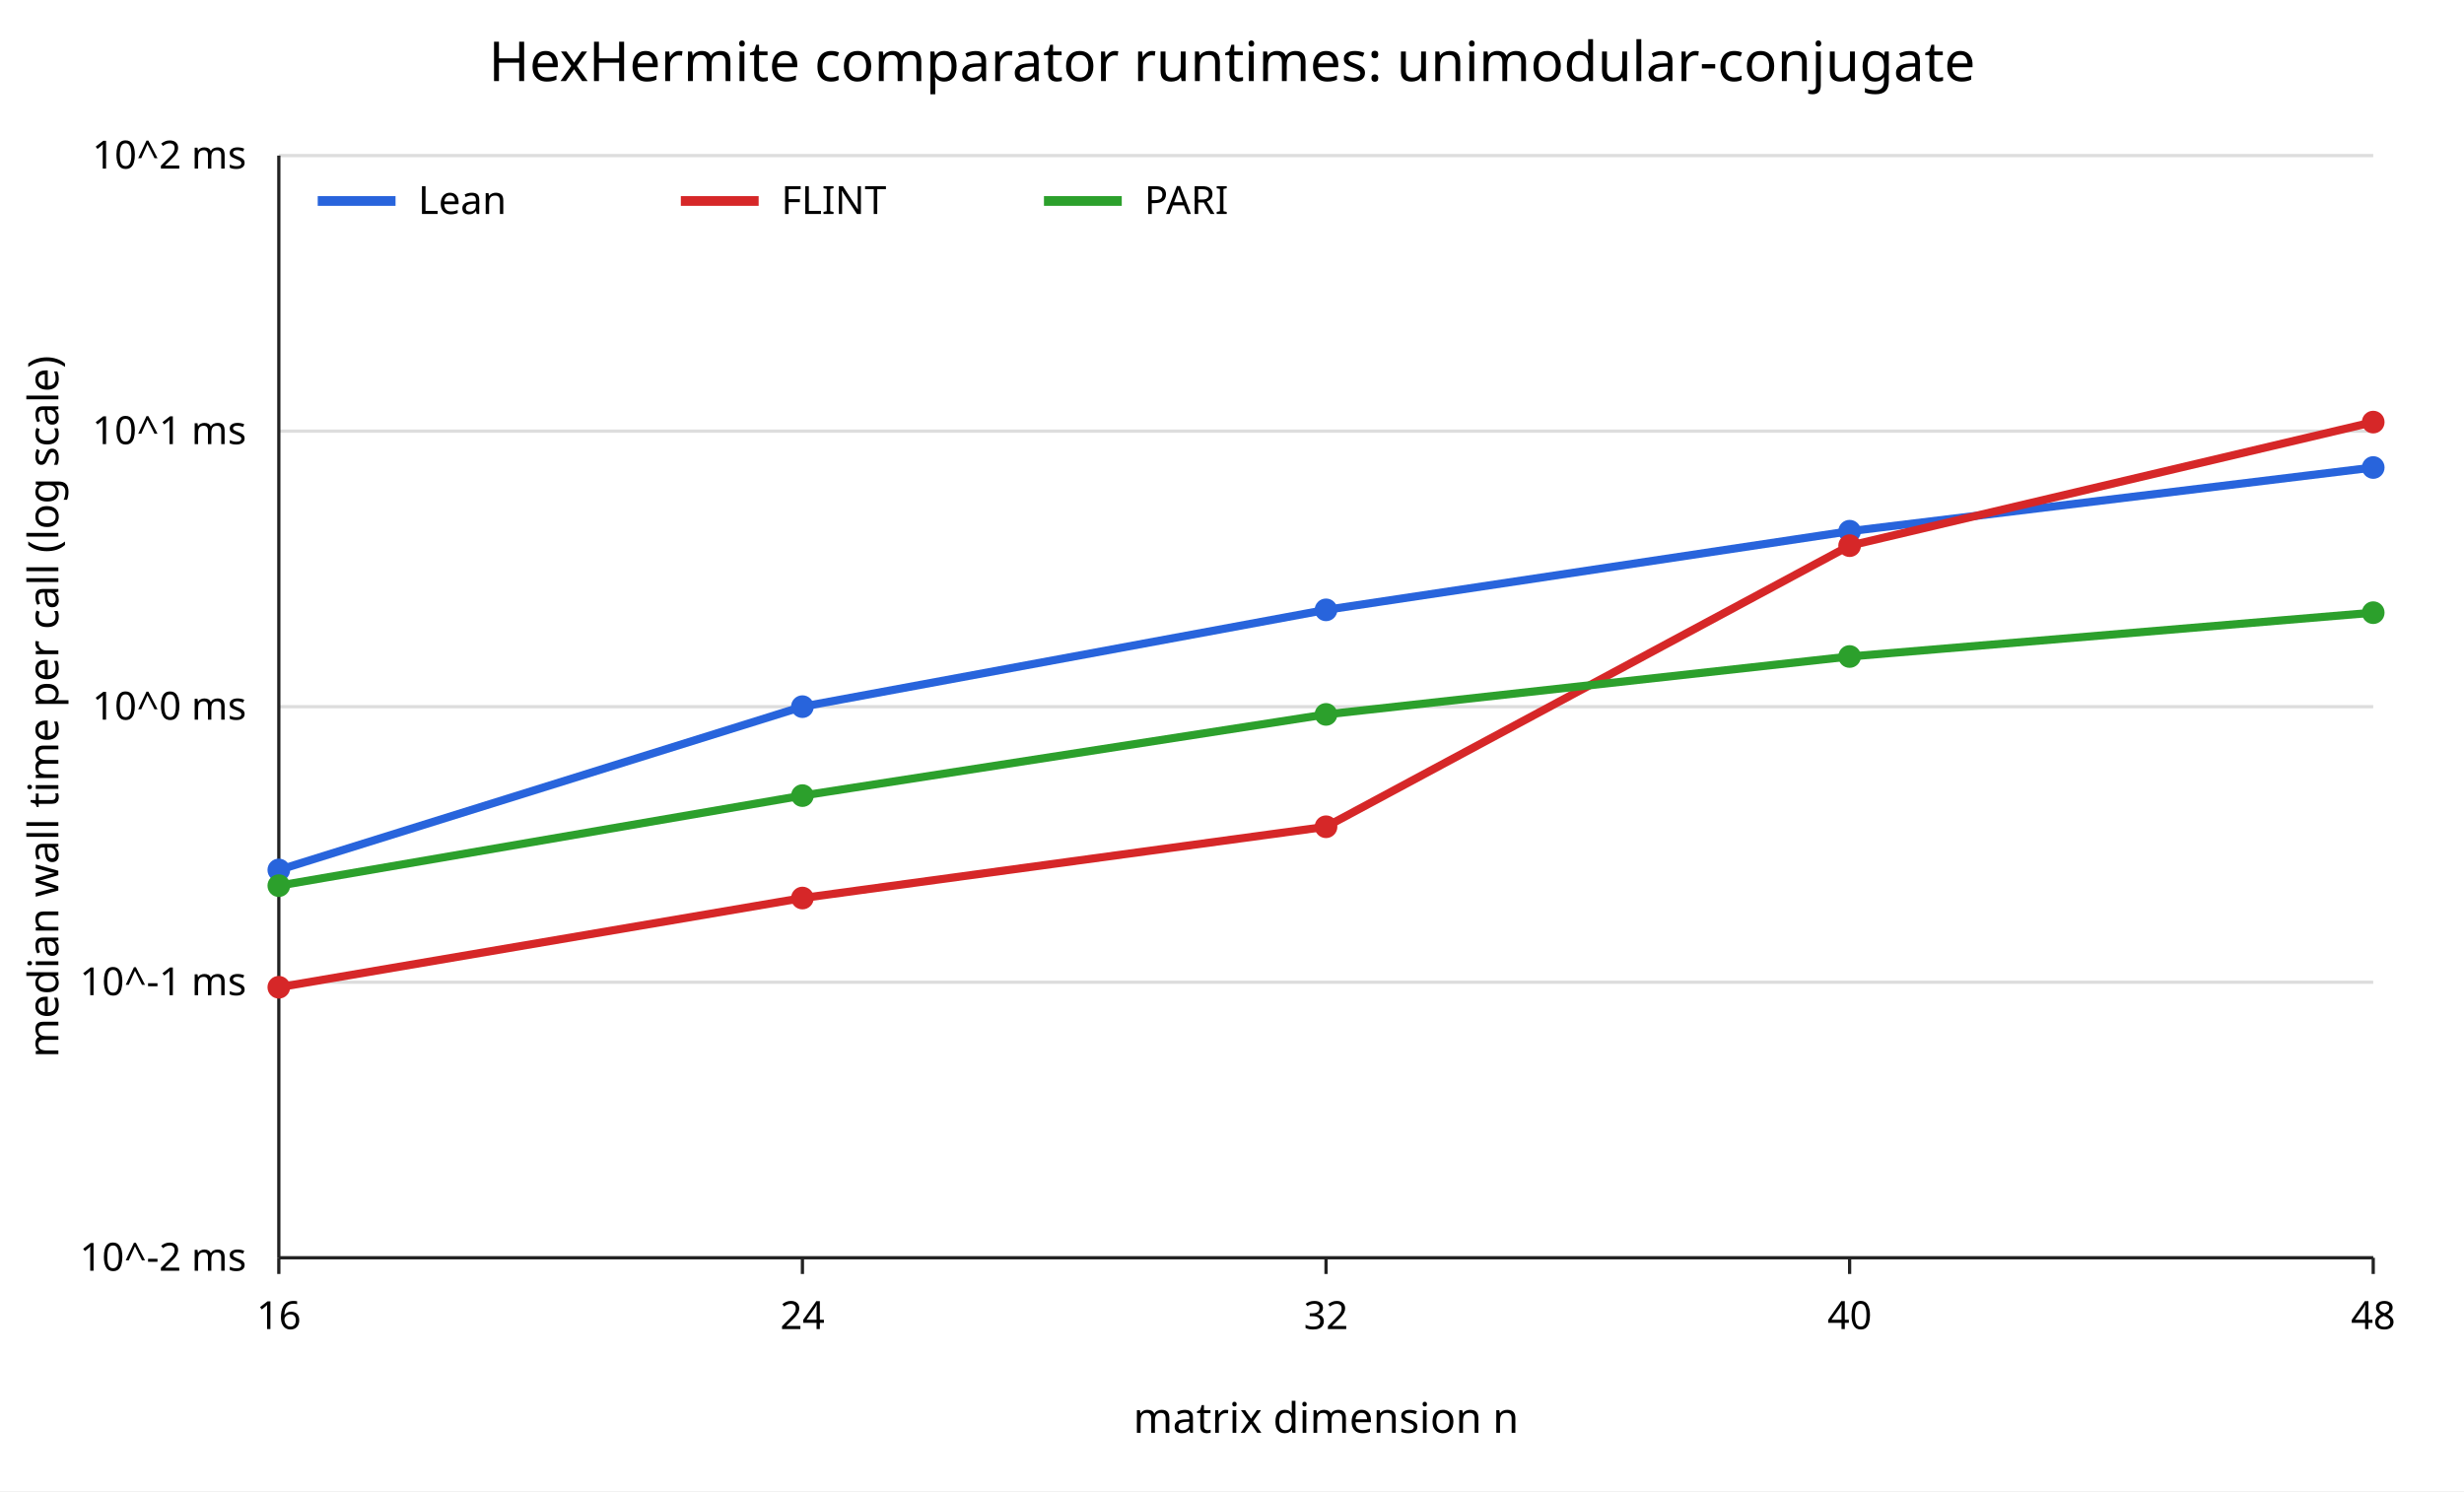
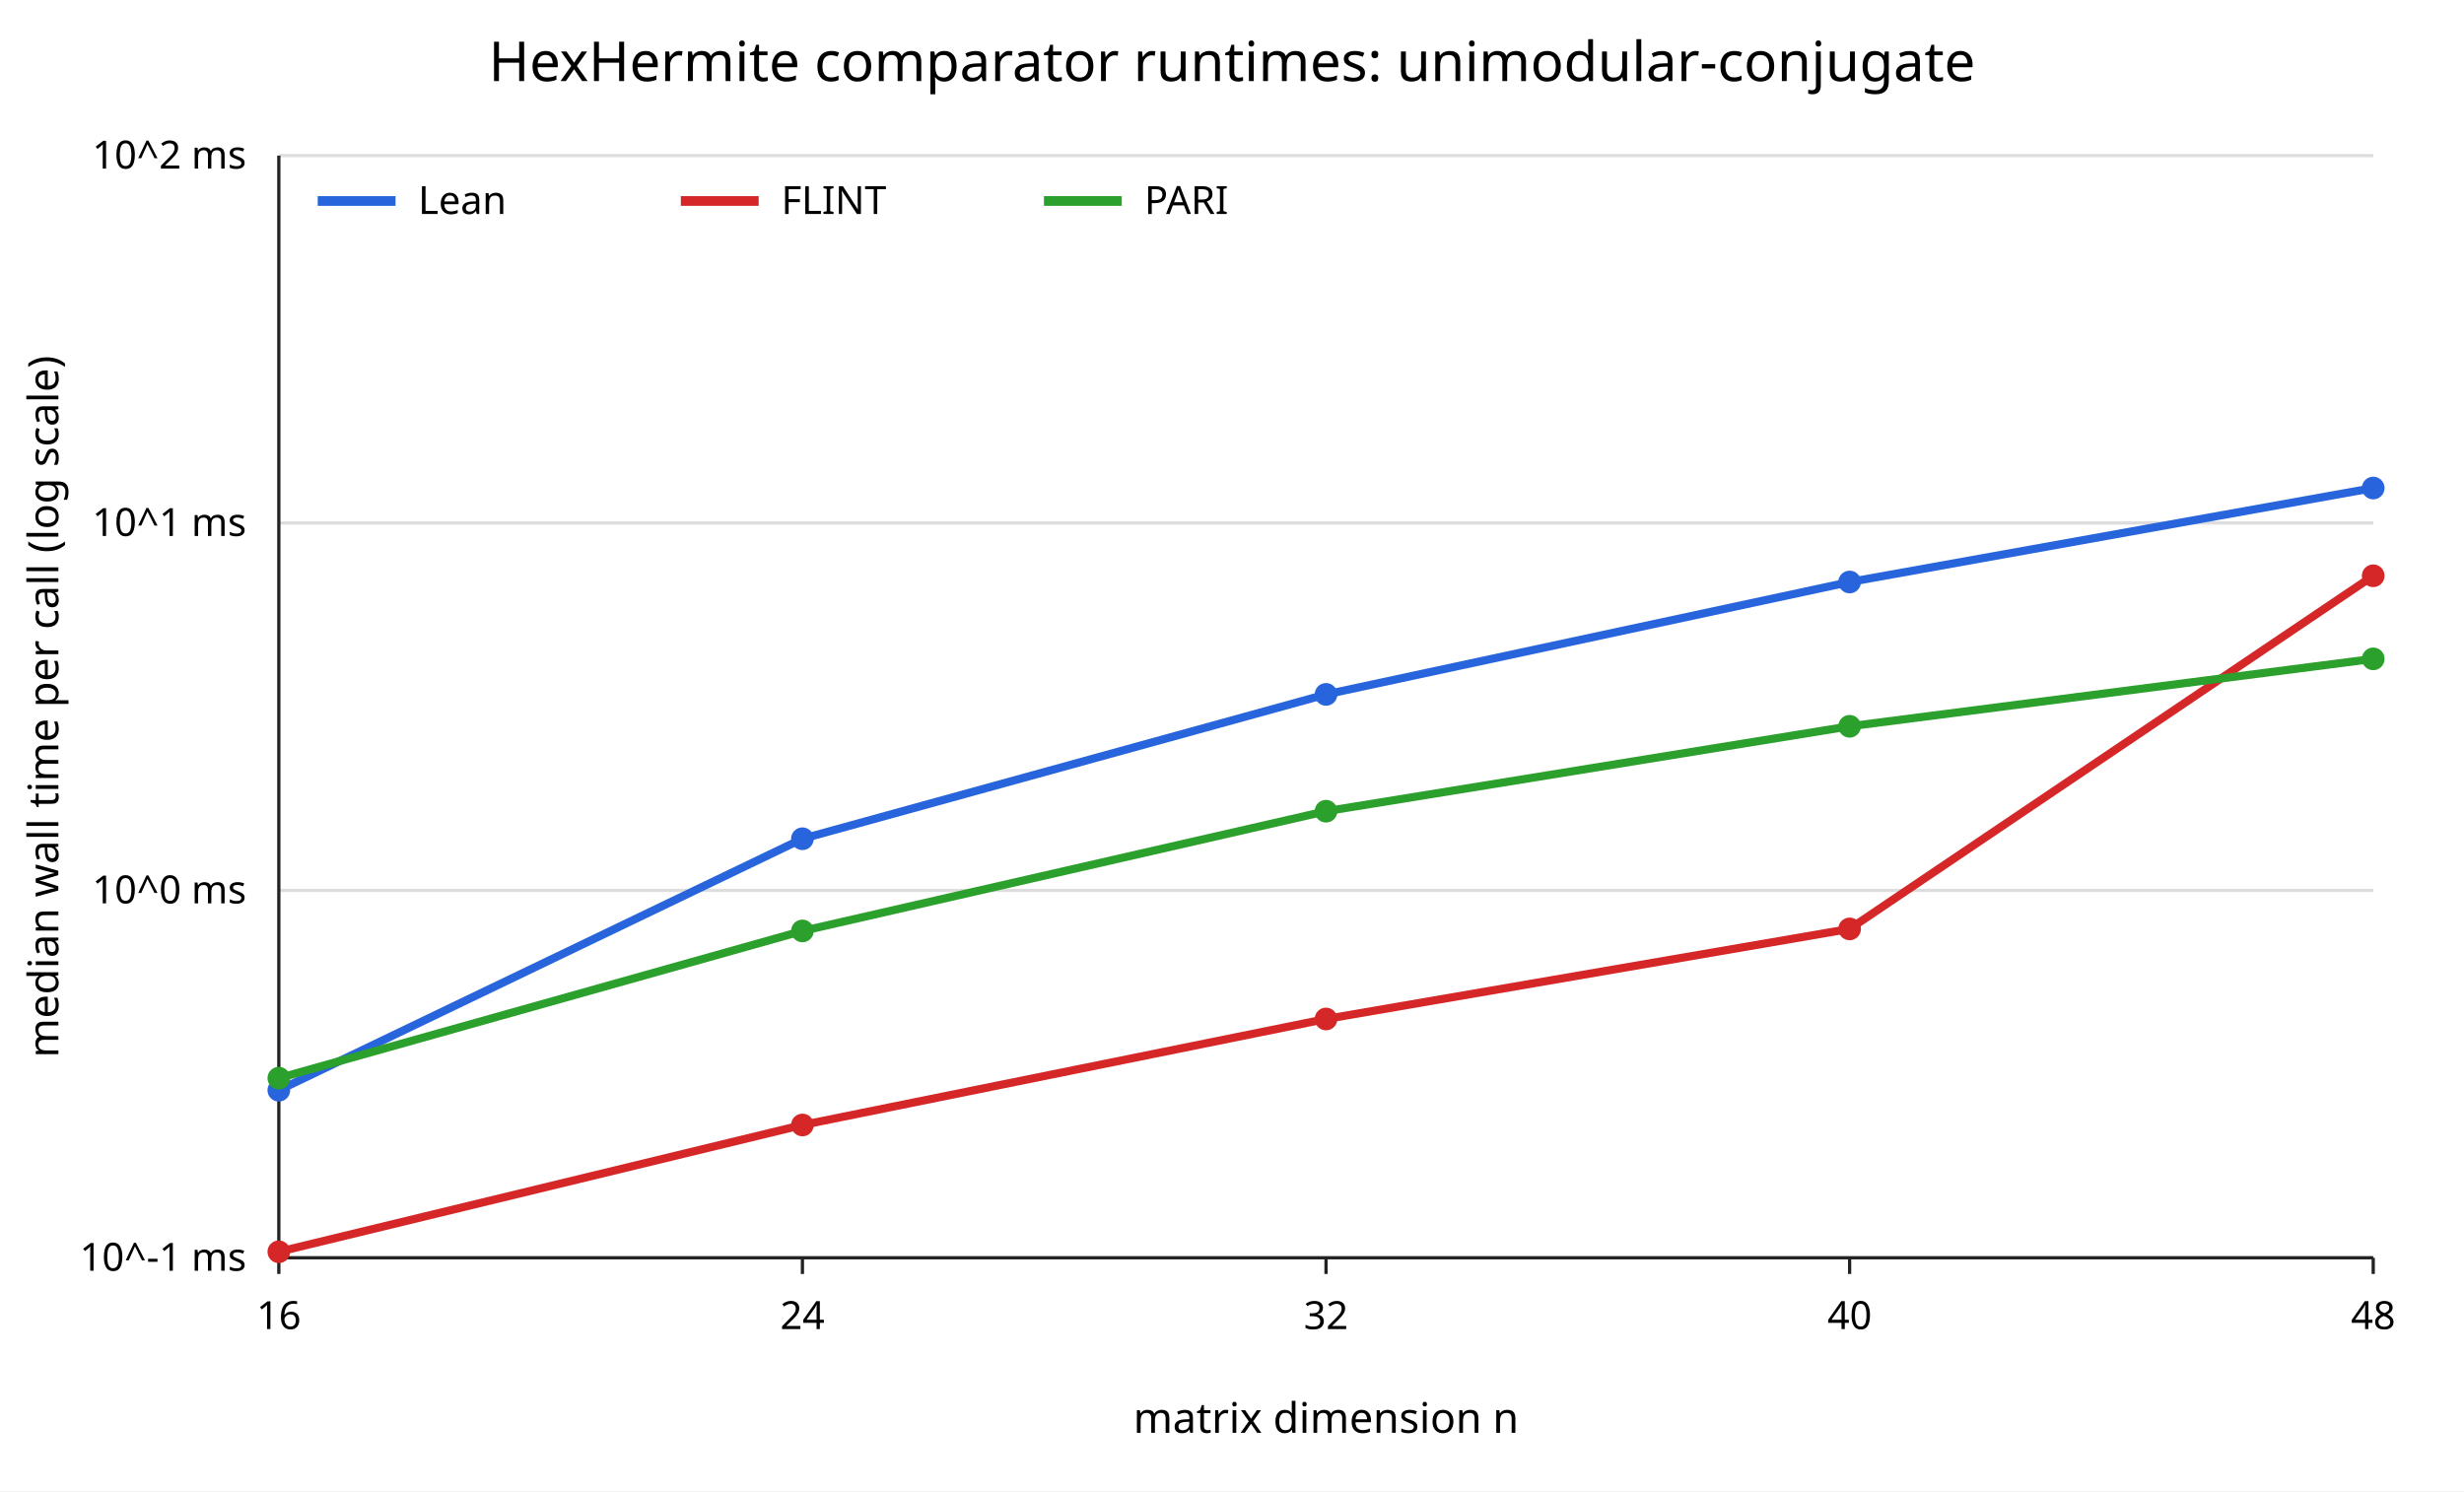
<svg xmlns="http://www.w3.org/2000/svg" width="760" height="460" viewBox="0 0 760 460">
  <rect width="100%" height="100%" fill="white" />
  <text x="380.0" y="25" text-anchor="middle" font-family="sans-serif" font-size="17">HexHermite comparator runtimes: unimodular-conjugate</text>
  <line x1="86" y1="388.00" x2="732" y2="388.00" stroke="#dddddd" />
-   <text x="76" y="392.00" text-anchor="end" font-family="sans-serif" font-size="12">10^-2 ms</text>
-   <line x1="86" y1="303.00" x2="732" y2="303.00" stroke="#dddddd" />
-   <text x="76" y="307.00" text-anchor="end" font-family="sans-serif" font-size="12">10^-1 ms</text>
-   <line x1="86" y1="218.00" x2="732" y2="218.00" stroke="#dddddd" />
-   <text x="76" y="222.00" text-anchor="end" font-family="sans-serif" font-size="12">10^0 ms</text>
-   <line x1="86" y1="133.00" x2="732" y2="133.00" stroke="#dddddd" />
-   <text x="76" y="137.00" text-anchor="end" font-family="sans-serif" font-size="12">10^1 ms</text>
+   <text x="76" y="392.00" text-anchor="end" font-family="sans-serif" font-size="12">10^-1 ms</text>
+   <line x1="86" y1="274.67" x2="732" y2="274.67" stroke="#dddddd" />
+   <text x="76" y="278.67" text-anchor="end" font-family="sans-serif" font-size="12">10^0 ms</text>
+   <line x1="86" y1="161.33" x2="732" y2="161.33" stroke="#dddddd" />
+   <text x="76" y="165.33" text-anchor="end" font-family="sans-serif" font-size="12">10^1 ms</text>
  <line x1="86" y1="48.00" x2="732" y2="48.00" stroke="#dddddd" />
  <text x="76" y="52.00" text-anchor="end" font-family="sans-serif" font-size="12">10^2 ms</text>
  <line x1="86" y1="48" x2="86" y2="388" stroke="#222" />
  <line x1="86" y1="388" x2="732" y2="388" stroke="#222" />
  <line x1="86.00" y1="388" x2="86.00" y2="393" stroke="#222" />
  <text x="86.00" y="410" text-anchor="middle" font-family="sans-serif" font-size="12">16</text>
  <line x1="247.50" y1="388" x2="247.50" y2="393" stroke="#222" />
  <text x="247.50" y="410" text-anchor="middle" font-family="sans-serif" font-size="12">24</text>
  <line x1="409.00" y1="388" x2="409.00" y2="393" stroke="#222" />
  <text x="409.00" y="410" text-anchor="middle" font-family="sans-serif" font-size="12">32</text>
  <line x1="570.50" y1="388" x2="570.50" y2="393" stroke="#222" />
  <text x="570.50" y="410" text-anchor="middle" font-family="sans-serif" font-size="12">40</text>
  <line x1="732.00" y1="388" x2="732.00" y2="393" stroke="#222" />
  <text x="732.00" y="410" text-anchor="middle" font-family="sans-serif" font-size="12">48</text>
  <text x="409.0" y="442" text-anchor="middle" font-family="sans-serif" font-size="13">matrix dimension n</text>
  <text x="18" y="218.0" text-anchor="middle" transform="rotate(-90 18 218.0)" font-family="sans-serif" font-size="13">median wall time per call (log scale)</text>
-   <polyline points="86.00,268.37 247.50,217.99 409.00,188.13 570.50,163.87 732.00,144.22" fill="none" stroke="#2864dc" stroke-width="2.5" />
-   <circle cx="86.00" cy="268.37" r="3.5" fill="#2864dc" />
-   <circle cx="247.50" cy="217.99" r="3.5" fill="#2864dc" />
-   <circle cx="409.00" cy="188.13" r="3.5" fill="#2864dc" />
-   <circle cx="570.50" cy="163.87" r="3.5" fill="#2864dc" />
-   <circle cx="732.00" cy="144.22" r="3.5" fill="#2864dc" />
-   <polyline points="86.00,304.55 247.50,277.03 409.00,255.04 570.50,168.33 732.00,130.21" fill="none" stroke="#d62728" stroke-width="2.5" />
-   <circle cx="86.00" cy="304.55" r="3.5" fill="#d62728" />
-   <circle cx="247.50" cy="277.03" r="3.5" fill="#d62728" />
-   <circle cx="409.00" cy="255.04" r="3.5" fill="#d62728" />
-   <circle cx="570.50" cy="168.33" r="3.5" fill="#d62728" />
-   <circle cx="732.00" cy="130.21" r="3.5" fill="#d62728" />
-   <polyline points="86.00,273.21 247.50,245.43 409.00,220.38 570.50,202.52 732.00,189.00" fill="none" stroke="#2ca02c" stroke-width="2.5" />
-   <circle cx="86.00" cy="273.21" r="3.5" fill="#2ca02c" />
-   <circle cx="247.50" cy="245.43" r="3.5" fill="#2ca02c" />
-   <circle cx="409.00" cy="220.38" r="3.5" fill="#2ca02c" />
-   <circle cx="570.50" cy="202.52" r="3.5" fill="#2ca02c" />
-   <circle cx="732.00" cy="189.00" r="3.5" fill="#2ca02c" />
+   <polyline points="86.00,336.32 247.50,258.74 409.00,214.21 570.50,179.54 732.00,150.55" fill="none" stroke="#2864dc" stroke-width="2.5" />
+   <circle cx="86.00" cy="336.32" r="3.5" fill="#2864dc" />
+   <circle cx="247.50" cy="258.74" r="3.5" fill="#2864dc" />
+   <circle cx="409.00" cy="214.21" r="3.5" fill="#2864dc" />
+   <circle cx="570.50" cy="179.54" r="3.5" fill="#2864dc" />
+   <circle cx="732.00" cy="150.55" r="3.5" fill="#2864dc" />
+   <polyline points="86.00,386.15 247.50,347.04 409.00,314.34 570.50,286.55 732.00,177.62" fill="none" stroke="#d62728" stroke-width="2.5" />
+   <circle cx="86.00" cy="386.15" r="3.5" fill="#d62728" />
+   <circle cx="247.50" cy="347.04" r="3.5" fill="#d62728" />
+   <circle cx="409.00" cy="314.34" r="3.5" fill="#d62728" />
+   <circle cx="570.50" cy="286.55" r="3.5" fill="#d62728" />
+   <circle cx="732.00" cy="177.62" r="3.5" fill="#d62728" />
+   <polyline points="86.00,332.59 247.50,287.18 409.00,250.24 570.50,224.05 732.00,203.25" fill="none" stroke="#2ca02c" stroke-width="2.5" />
+   <circle cx="86.00" cy="332.59" r="3.5" fill="#2ca02c" />
+   <circle cx="247.50" cy="287.18" r="3.5" fill="#2ca02c" />
+   <circle cx="409.00" cy="250.24" r="3.5" fill="#2ca02c" />
+   <circle cx="570.50" cy="224.05" r="3.5" fill="#2ca02c" />
+   <circle cx="732.00" cy="203.25" r="3.5" fill="#2ca02c" />
  <line x1="98" y1="62" x2="122" y2="62" stroke="#2864dc" stroke-width="3" />
  <text x="129" y="66" font-family="sans-serif" font-size="12">Lean</text>
  <line x1="210" y1="62" x2="234" y2="62" stroke="#d62728" stroke-width="3" />
  <text x="241" y="66" font-family="sans-serif" font-size="12">FLINT</text>
  <line x1="322" y1="62" x2="346" y2="62" stroke="#2ca02c" stroke-width="3" />
  <text x="353" y="66" font-family="sans-serif" font-size="12">PARI</text>
</svg>
